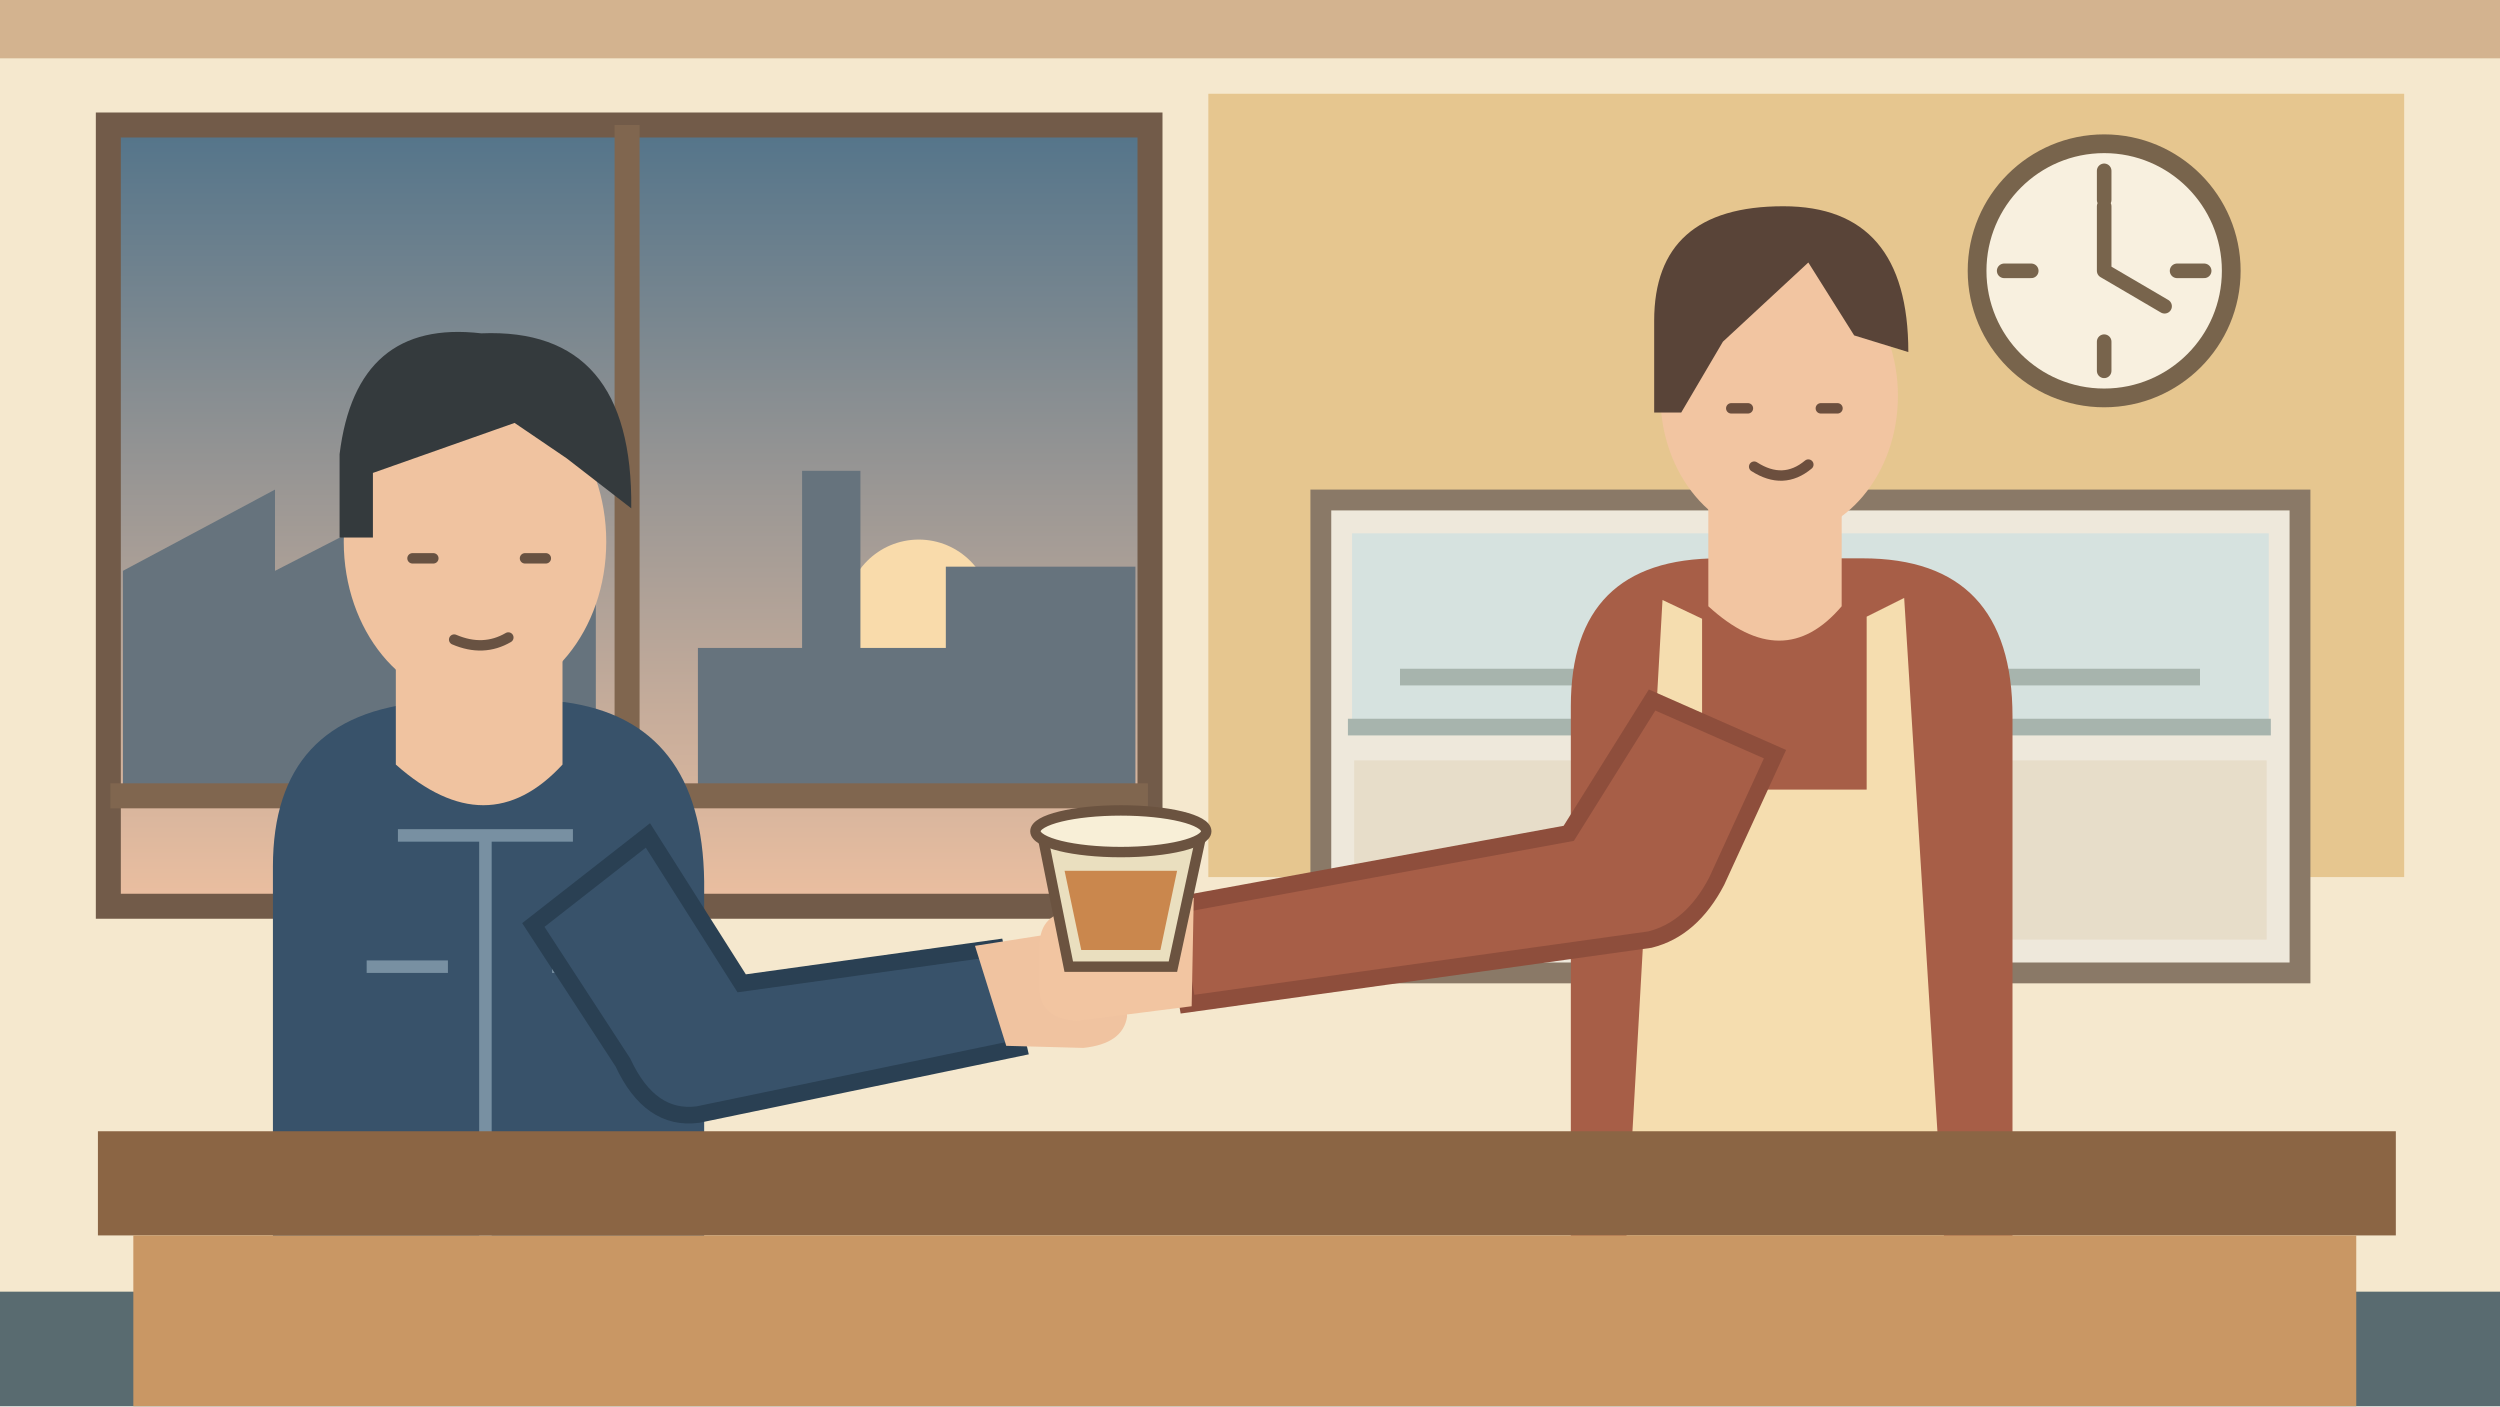
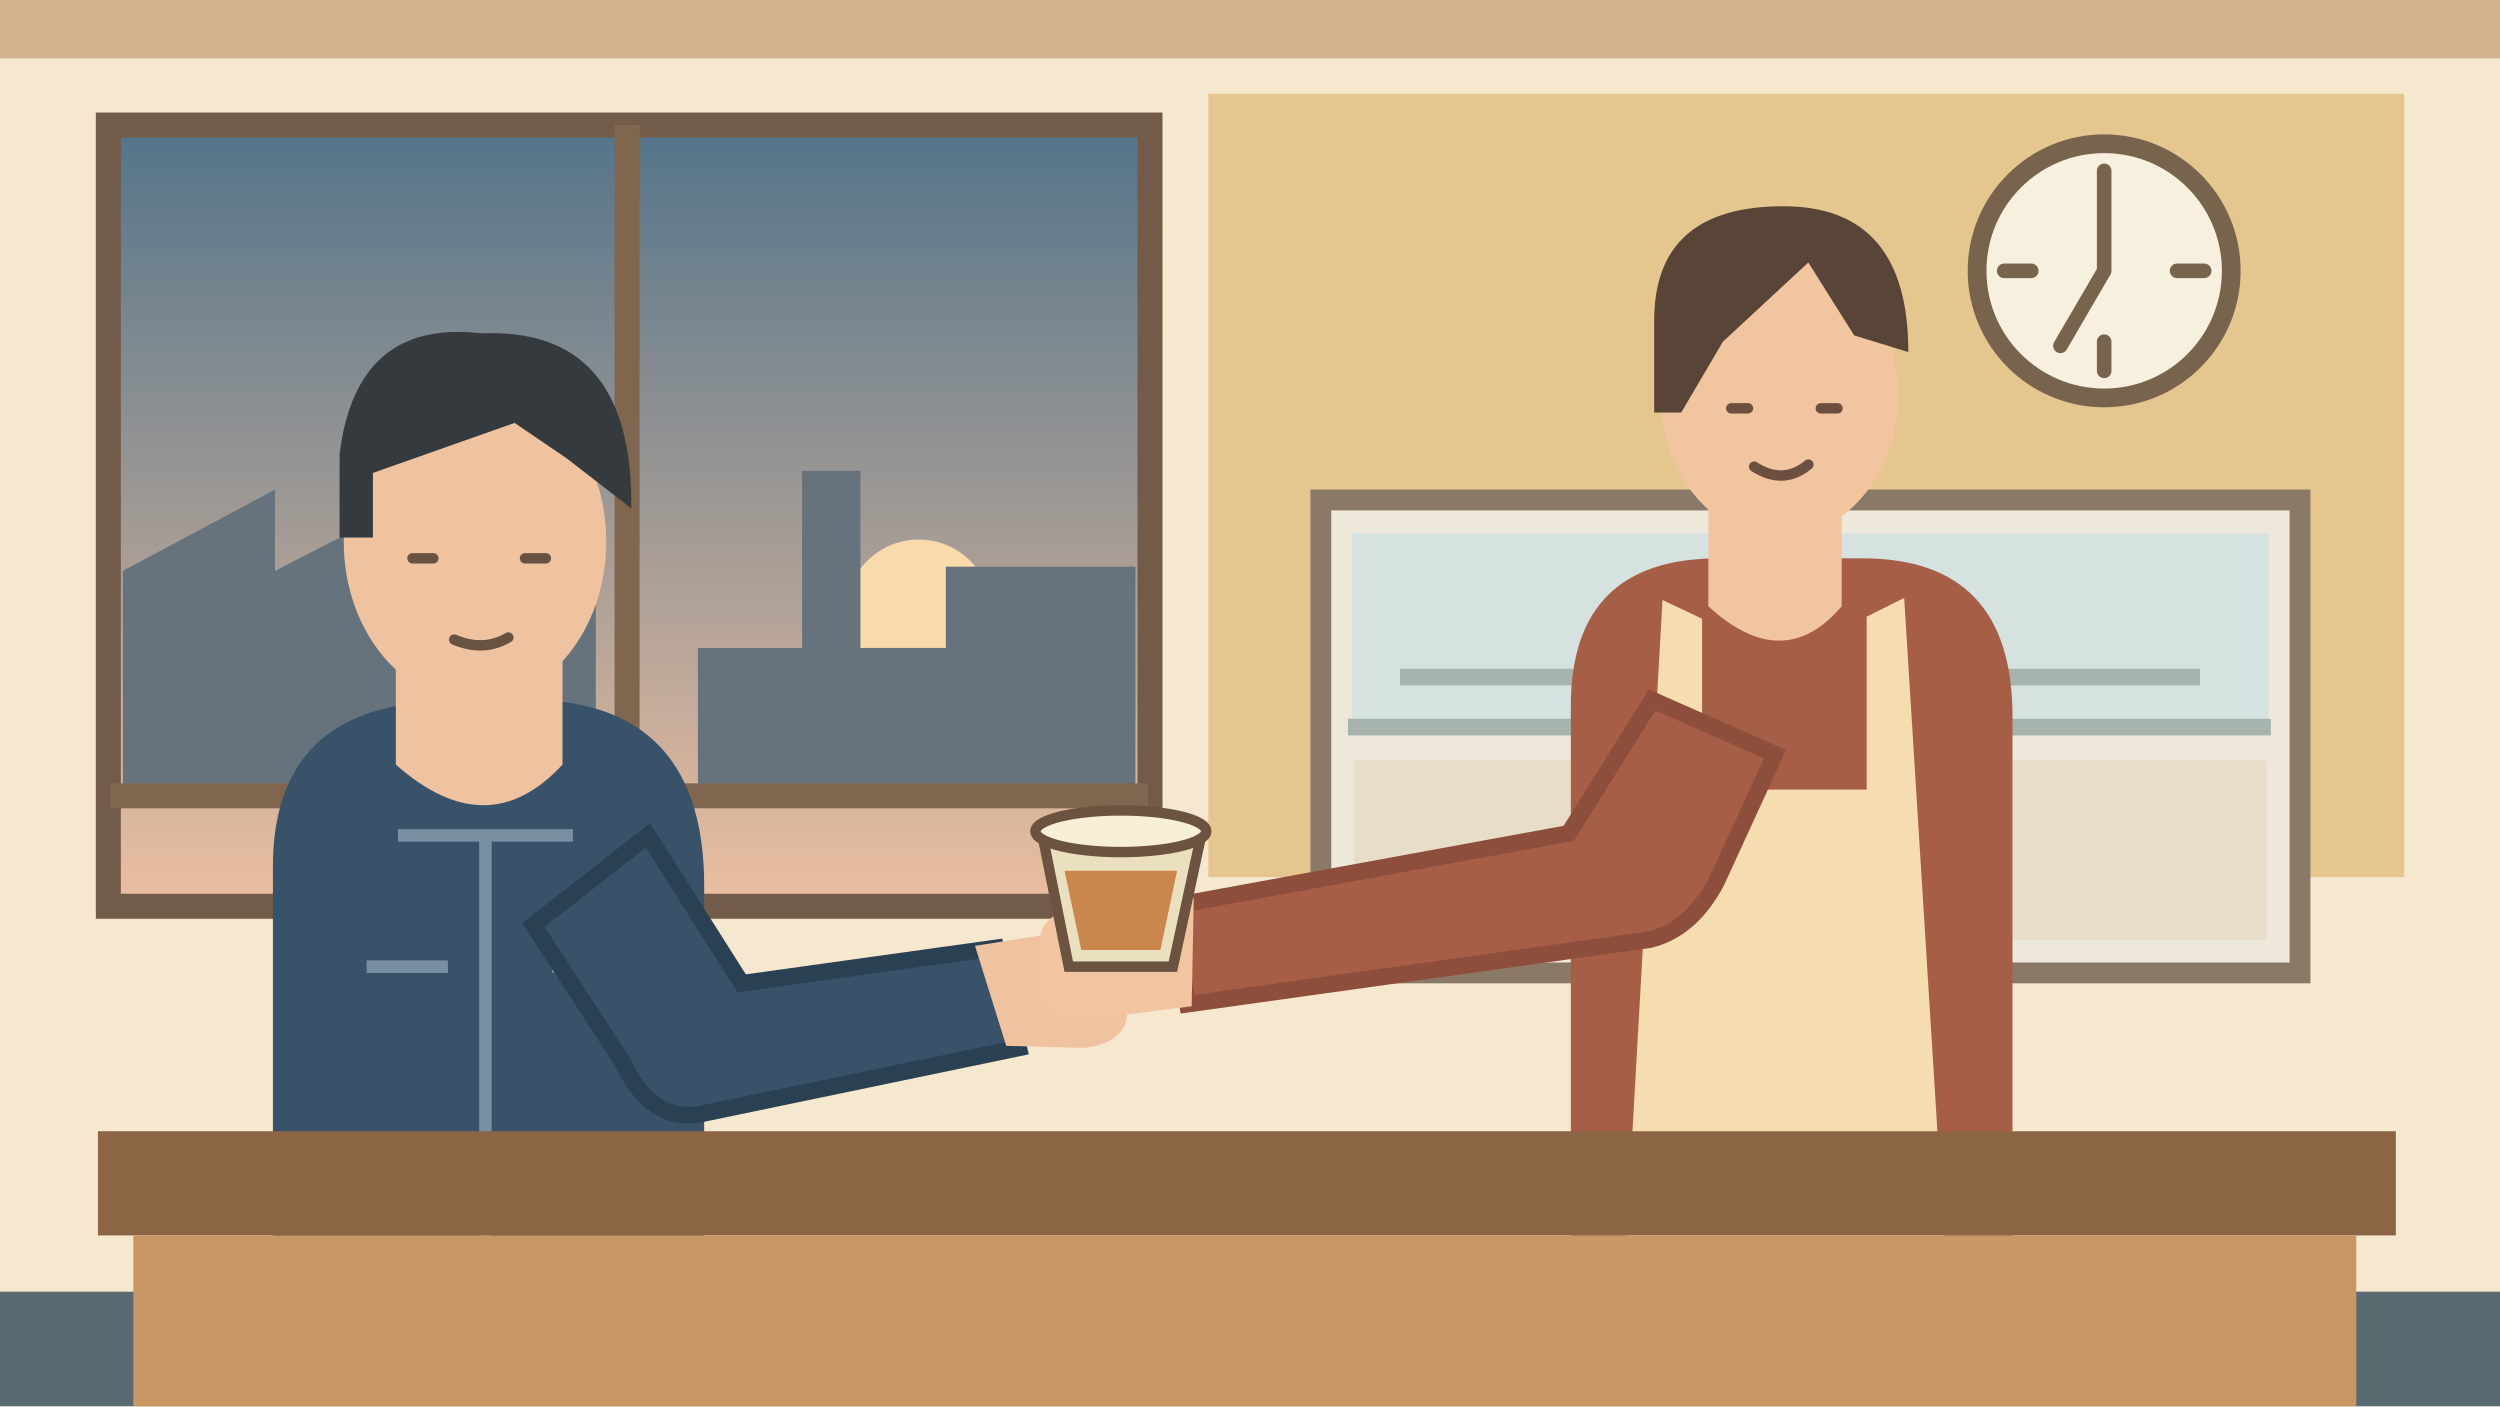
<svg xmlns="http://www.w3.org/2000/svg" viewBox="0 0 1200 675" role="img" aria-label="創作イラスト：夜明けの菓子店で、仕事を終えた作業員が最後のプリンを受け取る" data-visual-topic="parcel" data-article-sha256="a340864892e24850294e6d9c3c0d40c0b482e238e4d62d744d7c9b5a60b003c9">
  <defs>
    <linearGradient id="dawn" x2="0" y2="1">
      <stop stop-color="#53748a" />
      <stop offset="1" stop-color="#ecbfa0" />
    </linearGradient>
  </defs>
  <path fill="#f5e8ce" d="M0 0h1200v675H0z" />
  <path fill="#d3b38f" d="M0 0h1200v28H0z" />
  <path fill="url(#dawn)" stroke="#725b49" stroke-width="12" d="M52 60h500v375H52z" />
  <circle fill="#f9dbab" cx="441" cy="294" r="35" />
  <path fill="#66737d" d="M59 377V274l73-39v39l76-39v39l78-39v142zM335 377v-66h50v-85h28v85h41v-39h91v105z" />
  <path stroke="#80664f" stroke-width="12" d="M301 60v375M53 382h498" />
  <path fill="#e6c68f" d="M580 45h574v376H580z" />
  <circle cx="1010" cy="130" r="61" fill="#f8f0df" stroke="#78644c" stroke-width="9" />
-   <path d="M1010 82v14m48 34h-13m-35 48v-14m-48-34h13M1010 130v-31m0 31 29 17" fill="none" stroke="#78644c" stroke-width="7" stroke-linecap="round" />
+   <path d="M1010 82v14m48 34h-13m-35 48v-14m-48-34h13M1010 130v-42m0 42-21 36" fill="none" stroke="#78644c" stroke-width="7" stroke-linecap="round" />
  <path fill="#eee8db" stroke="#8a7967" stroke-width="10" d="M634 240h470v227H634z" />
  <path fill="#d6e2df" d="M649 256h440v91H649z" />
  <path stroke="#a7b4ad" stroke-width="8" d="M647 349h443M672 325h98m36 0h98m36 0h116" />
  <path fill="#e7ddc9" d="M650 365h438v86H650z" />
  <path fill="#596b70" d="M0 620h1200v55H0z" />
  <path fill="#38526a" d="M131 641V416q0-73 73-79h67q66 9 67 86v218z" />
  <path fill="#f0c3a0" d="M190 291h80v76q-36 39-80 0z" />
  <ellipse fill="#f0c3a0" cx="228" cy="260" rx="63" ry="77" />
  <path fill="#343a3d" d="M163 258v-40q8-65 68-58 73-3 72 84l-31-24-25-17-68 24v31z" />
  <path d="M198 268h10m44 0h10m-44 39q14 6 26-1" stroke="#685242" stroke-width="5" fill="none" stroke-linecap="round" />
  <path d="M191 401h84m-42 0v208m-57-145h39m50 0h35" stroke="#7890a2" stroke-width="6" fill="none" />
  <path fill="#38526a" stroke="#2a4053" stroke-width="8" d="m311 401 45 71 122-17 11 48-154 32q-23 3-36-25l-43-66z" />
  <path fill="#f0c3a0" d="m468 454 51-8q17 0 21 14l1 28q-2 13-21 15l-37-1z" />
  <path fill="#a75e47" d="M754 624V339q0-71 71-71h69q72 0 72 76v280z" />
  <path fill="#f2c5a1" d="M820 227h64v64q-28 33-64 0z" />
  <ellipse fill="#f2c5a1" cx="854" cy="190" rx="57" ry="68" />
  <path fill="#594438" d="M794 198v-44q0-55 62-55 60 0 60 70l-26-8-22-35-41 38-20 34z" />
  <path d="M831 196h8m35 0h8m-40 28q14 9 26-1" stroke="#6c4f3e" stroke-width="5" fill="none" stroke-linecap="round" />
  <path fill="#f5ddaf" d="m798 288 19 9v82h79v-83l18-9 21 337H779z" />
  <path fill="#a75e47" stroke="#8e4e3c" stroke-width="8" d="m793 336-40 64-191 35 8 47 222-31q20-5 32-28l28-61z" />
  <path fill="#f2c5a1" d="m573 431-57 6q-17 1-17 17v22q1 13 18 14l55-7z" />
  <path fill="#8b6544" d="M47 543h1103v50H47z" />
  <path fill="#c99764" d="M64 593h1067v82H64z" />
  <path fill="#eadfbf" stroke="#6b5340" stroke-width="5" d="m500 399 13 65h50l14-65z" />
  <path fill="#ca874d" d="m511 418 8 38h38l8-38z" />
  <ellipse fill="#f8efd7" stroke="#6b5340" stroke-width="5" cx="538" cy="399" rx="41" ry="10" />
</svg>
